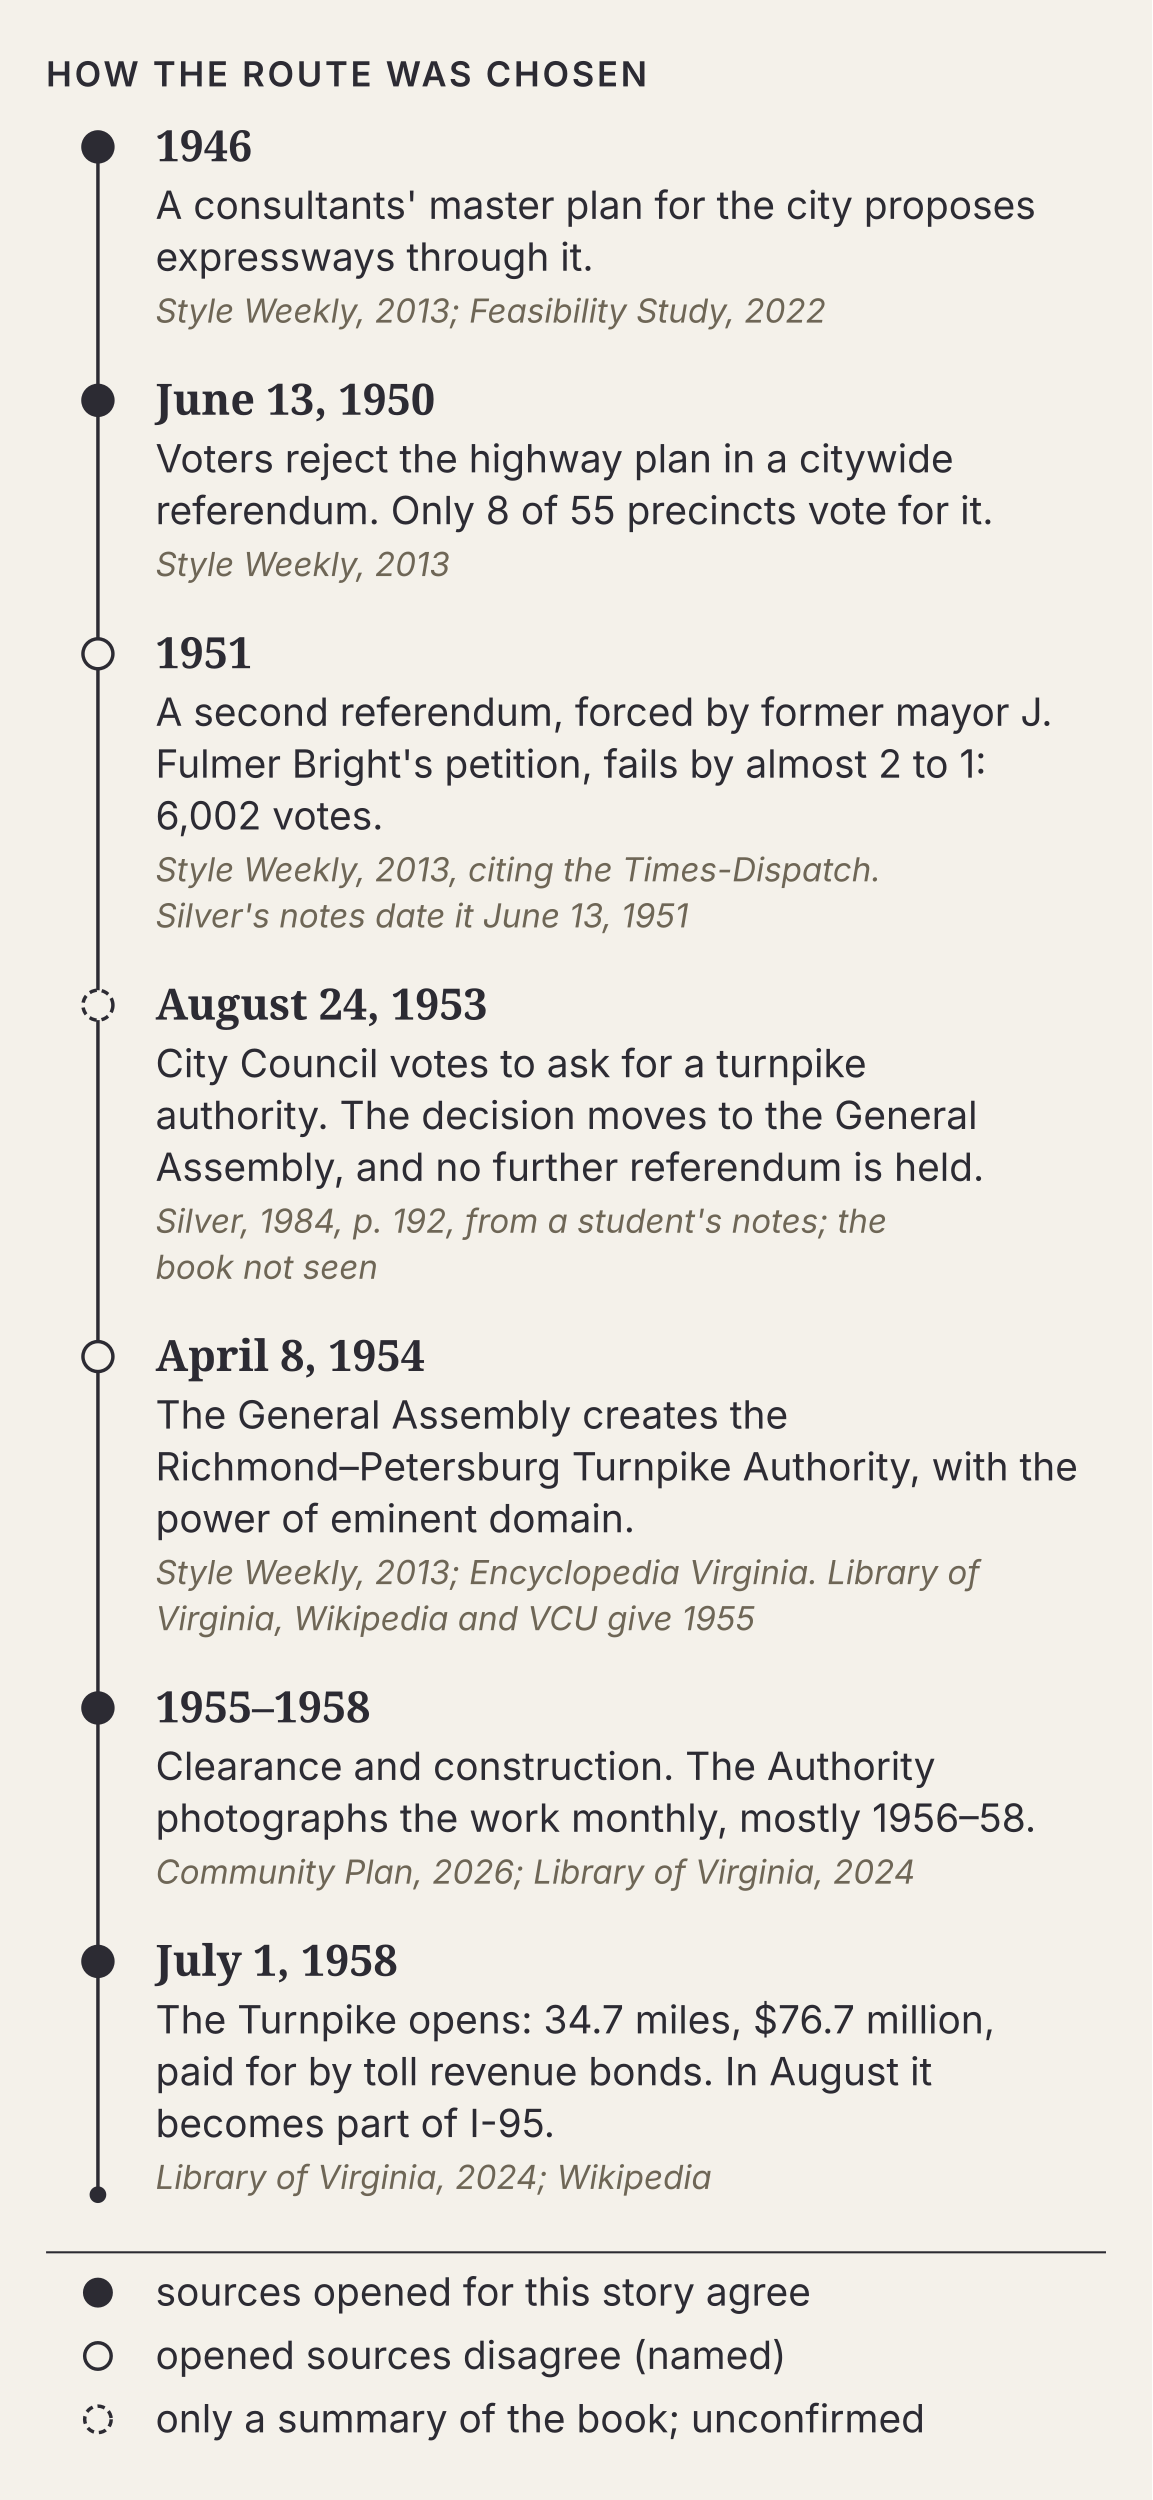
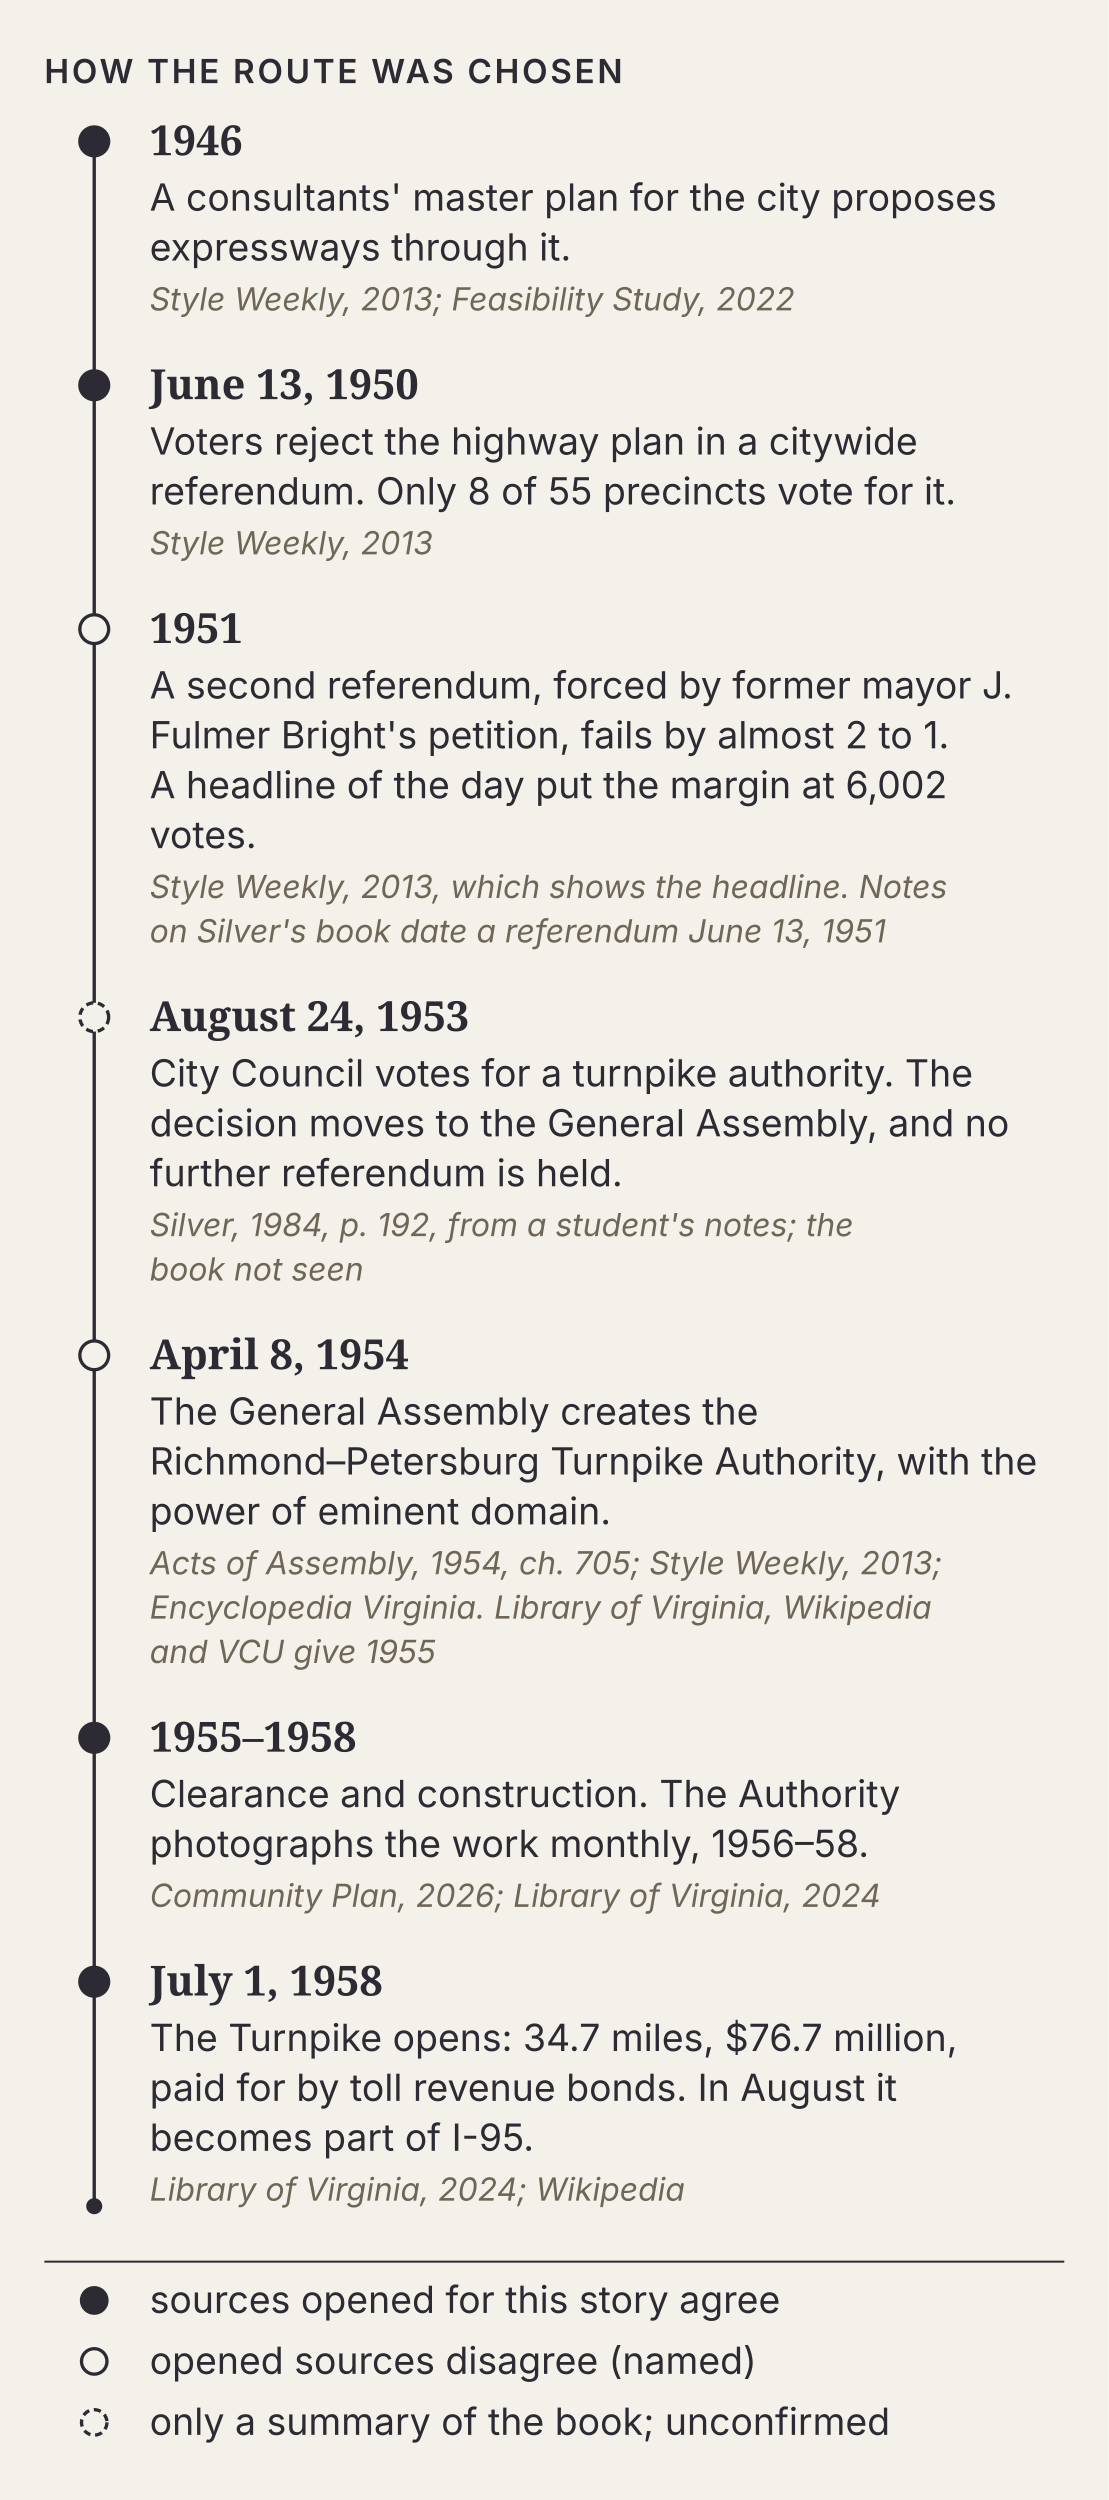
- <svg xmlns="http://www.w3.org/2000/svg" viewBox="0 0 400 868" width="400" height="868" role="img" aria-labelledby="jw-tl-t jw-tl-d">
+ <svg xmlns="http://www.w3.org/2000/svg" viewBox="0 0 400 902" width="400" height="902" role="img" aria-labelledby="jw-tl-t jw-tl-d">
  <style>
text{font-family:ui-sans-serif, -apple-system, 'Segoe UI', system-ui, sans-serif}
.d{font:700 15px 'Libre Baskerville', Baskerville, Georgia, serif}
.b{font-size:13.5px}
.s{font-size:11.5px;font-style:italic}
.h{font:600 12px ui-sans-serif, -apple-system, 'Segoe UI', system-ui, sans-serif;letter-spacing:.08em}
.bg{fill:#f4f1ea}.ink{fill:#2c2b33}.dim{fill:#6e6656}.acc{fill:#8f2a22}.edge{fill:none;stroke:#2c2b33;stroke-width:1.2}.card{fill:#faf7ef;stroke:#2c2b33;stroke-width:1.2}.mark{fill:#f4f1ea;stroke:#2c2b33;stroke-width:1.2}.mark.solid{fill:#2c2b33}.mark.dash{stroke-dasharray:2.6 1.7}
@media (prefers-color-scheme: dark){.bg{fill:#14161d}.ink{fill:#c9d1e6}.dim{fill:#8a90a2}.acc{fill:#f07a5f}.edge{fill:none;stroke:#c9d1e6;stroke-width:1.2}.card{fill:#1d2029;stroke:#c9d1e6;stroke-width:1.2}.mark{fill:#14161d;stroke:#c9d1e6;stroke-width:1.2}.mark.solid{fill:#c9d1e6}.mark.dash{stroke-dasharray:2.6 1.7}}
</style>
-   <rect width="400" height="868" class="bg" />
-   <path d="M34 51L34 762" class="edge" />
+   <rect width="400" height="902" class="bg" />
+   <path d="M34 51L34 796" class="edge" />
  <text x="16" y="30" class="h ink">HOW THE ROUTE WAS CHOSEN</text>
  <circle cx="34" cy="51" r="5.2" class="mark solid" />
  <text x="54" y="56" class="d ink">1946</text>
  <text x="54" y="76" class="b ink">A consultants' master plan for the city proposes</text>
  <text x="54" y="94" class="b ink">expressways through it.</text>
  <text x="54" y="112" class="s dim">Style Weekly, 2013; Feasibility Study, 2022</text>
  <circle cx="34" cy="139" r="5.2" class="mark solid" />
  <text x="54" y="144" class="d ink">June 13, 1950</text>
  <text x="54" y="164" class="b ink">Voters reject the highway plan in a citywide</text>
  <text x="54" y="182" class="b ink">referendum. Only 8 of 55 precincts vote for it.</text>
  <text x="54" y="200" class="s dim">Style Weekly, 2013</text>
  <circle cx="34" cy="227" r="5.2" class="mark" />
  <text x="54" y="232" class="d ink">1951</text>
  <text x="54" y="252" class="b ink">A second referendum, forced by former mayor J.</text>
-   <text x="54" y="270" class="b ink">Fulmer Bright's petition, fails by almost 2 to 1:</text>
-   <text x="54" y="288" class="b ink">6,002 votes.</text>
-   <text x="54" y="306" class="s dim">Style Weekly, 2013, citing the Times-Dispatch.</text>
-   <text x="54" y="322" class="s dim">Silver's notes date it June 13, 1951</text>
-   <circle cx="34" cy="349" r="5.2" class="mark dash" />
-   <text x="54" y="354" class="d ink">August 24, 1953</text>
-   <text x="54" y="374" class="b ink">City Council votes to ask for a turnpike</text>
-   <text x="54" y="392" class="b ink">authority. The decision moves to the General</text>
-   <text x="54" y="410" class="b ink">Assembly, and no further referendum is held.</text>
-   <text x="54" y="428" class="s dim">Silver, 1984, p. 192, from a student's notes; the</text>
-   <text x="54" y="444" class="s dim">book not seen</text>
-   <circle cx="34" cy="471" r="5.2" class="mark" />
-   <text x="54" y="476" class="d ink">April 8, 1954</text>
-   <text x="54" y="496" class="b ink">The General Assembly creates the</text>
-   <text x="54" y="514" class="b ink">Richmond–Petersburg Turnpike Authority, with the</text>
-   <text x="54" y="532" class="b ink">power of eminent domain.</text>
-   <text x="54" y="550" class="s dim">Style Weekly, 2013; Encyclopedia Virginia. Library of</text>
-   <text x="54" y="566" class="s dim">Virginia, Wikipedia and VCU give 1955</text>
-   <circle cx="34" cy="593" r="5.2" class="mark solid" />
-   <text x="54" y="598" class="d ink">1955–1958</text>
-   <text x="54" y="618" class="b ink">Clearance and construction. The Authority</text>
-   <text x="54" y="636" class="b ink">photographs the work monthly, mostly 1956–58.</text>
-   <text x="54" y="654" class="s dim">Community Plan, 2026; Library of Virginia, 2024</text>
-   <circle cx="34" cy="681" r="5.2" class="mark solid" />
-   <text x="54" y="686" class="d ink">July 1, 1958</text>
-   <text x="54" y="706" class="b ink">The Turnpike opens: 34.7 miles, $76.7 million,</text>
-   <text x="54" y="724" class="b ink">paid for by toll revenue bonds. In August it</text>
-   <text x="54" y="742" class="b ink">becomes part of I-95.</text>
-   <text x="54" y="760" class="s dim">Library of Virginia, 2024; Wikipedia</text>
-   <path d="M16 782L384 782" class="edge" style="stroke-width:0.72" />
-   <circle cx="34" cy="796" r="4.6" class="mark solid" />
-   <text x="54" y="800.5" class="b ink">sources opened for this story agree</text>
-   <circle cx="34" cy="818" r="4.6" class="mark" />
-   <text x="54" y="822.5" class="b ink">opened sources disagree (named)</text>
-   <circle cx="34" cy="840" r="4.6" class="mark dash" />
-   <text x="54" y="844.5" class="b ink">only a summary of the book; unconfirmed</text>
-   <circle cx="34" cy="762" r="2.9" class="ink" />
+   <text x="54" y="270" class="b ink">Fulmer Bright's petition, fails by almost 2 to 1.</text>
+   <text x="54" y="288" class="b ink">A headline of the day put the margin at 6,002</text>
+   <text x="54" y="306" class="b ink">votes.</text>
+   <text x="54" y="324" class="s dim">Style Weekly, 2013, which shows the headline. Notes</text>
+   <text x="54" y="340" class="s dim">on Silver's book date a referendum June 13, 1951</text>
+   <circle cx="34" cy="367" r="5.2" class="mark dash" />
+   <text x="54" y="372" class="d ink">August 24, 1953</text>
+   <text x="54" y="392" class="b ink">City Council votes for a turnpike authority. The</text>
+   <text x="54" y="410" class="b ink">decision moves to the General Assembly, and no</text>
+   <text x="54" y="428" class="b ink">further referendum is held.</text>
+   <text x="54" y="446" class="s dim">Silver, 1984, p. 192, from a student's notes; the</text>
+   <text x="54" y="462" class="s dim">book not seen</text>
+   <circle cx="34" cy="489" r="5.2" class="mark" />
+   <text x="54" y="494" class="d ink">April 8, 1954</text>
+   <text x="54" y="514" class="b ink">The General Assembly creates the</text>
+   <text x="54" y="532" class="b ink">Richmond–Petersburg Turnpike Authority, with the</text>
+   <text x="54" y="550" class="b ink">power of eminent domain.</text>
+   <text x="54" y="568" class="s dim">Acts of Assembly, 1954, ch. 705; Style Weekly, 2013;</text>
+   <text x="54" y="584" class="s dim">Encyclopedia Virginia. Library of Virginia, Wikipedia</text>
+   <text x="54" y="600" class="s dim">and VCU give 1955</text>
+   <circle cx="34" cy="627" r="5.2" class="mark solid" />
+   <text x="54" y="632" class="d ink">1955–1958</text>
+   <text x="54" y="652" class="b ink">Clearance and construction. The Authority</text>
+   <text x="54" y="670" class="b ink">photographs the work monthly, 1956–58.</text>
+   <text x="54" y="688" class="s dim">Community Plan, 2026; Library of Virginia, 2024</text>
+   <circle cx="34" cy="715" r="5.2" class="mark solid" />
+   <text x="54" y="720" class="d ink">July 1, 1958</text>
+   <text x="54" y="740" class="b ink">The Turnpike opens: 34.7 miles, $76.7 million,</text>
+   <text x="54" y="758" class="b ink">paid for by toll revenue bonds. In August it</text>
+   <text x="54" y="776" class="b ink">becomes part of I-95.</text>
+   <text x="54" y="794" class="s dim">Library of Virginia, 2024; Wikipedia</text>
+   <path d="M16 816L384 816" class="edge" style="stroke-width:0.72" />
+   <circle cx="34" cy="830" r="4.6" class="mark solid" />
+   <text x="54" y="834.5" class="b ink">sources opened for this story agree</text>
+   <circle cx="34" cy="852" r="4.6" class="mark" />
+   <text x="54" y="856.5" class="b ink">opened sources disagree (named)</text>
+   <circle cx="34" cy="874" r="4.6" class="mark dash" />
+   <text x="54" y="878.5" class="b ink">only a summary of the book; unconfirmed</text>
+   <circle cx="34" cy="796" r="2.9" class="ink" />
</svg>
